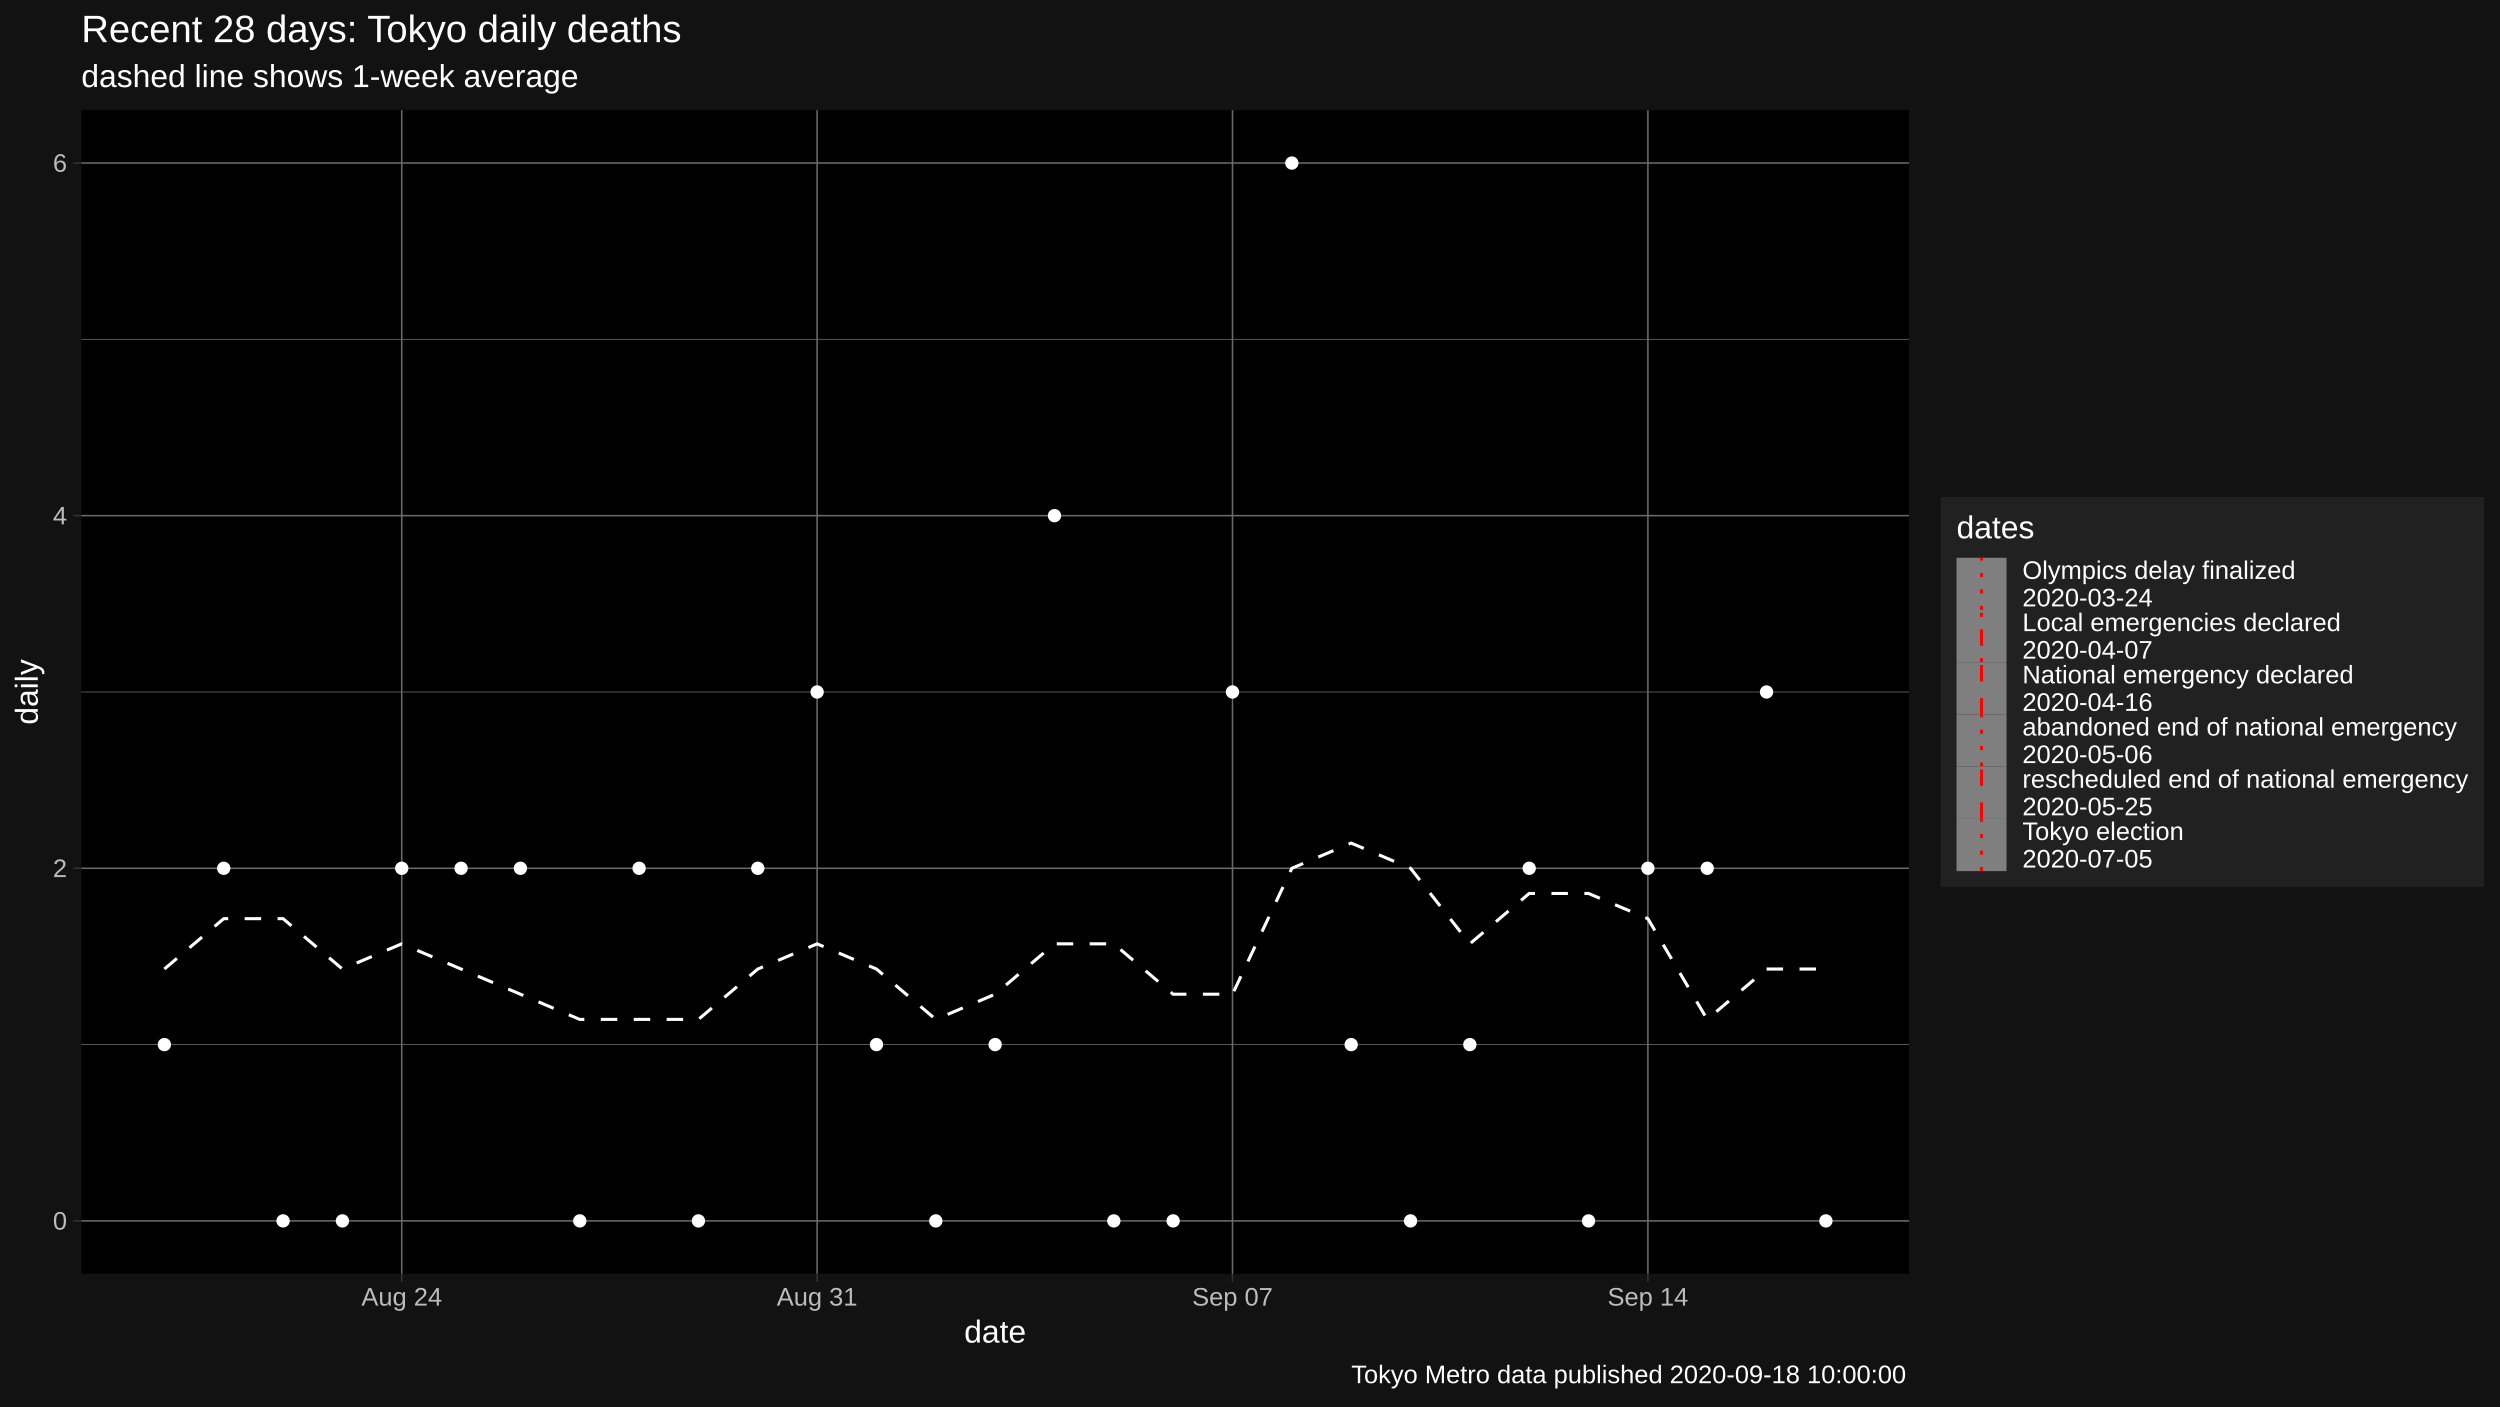
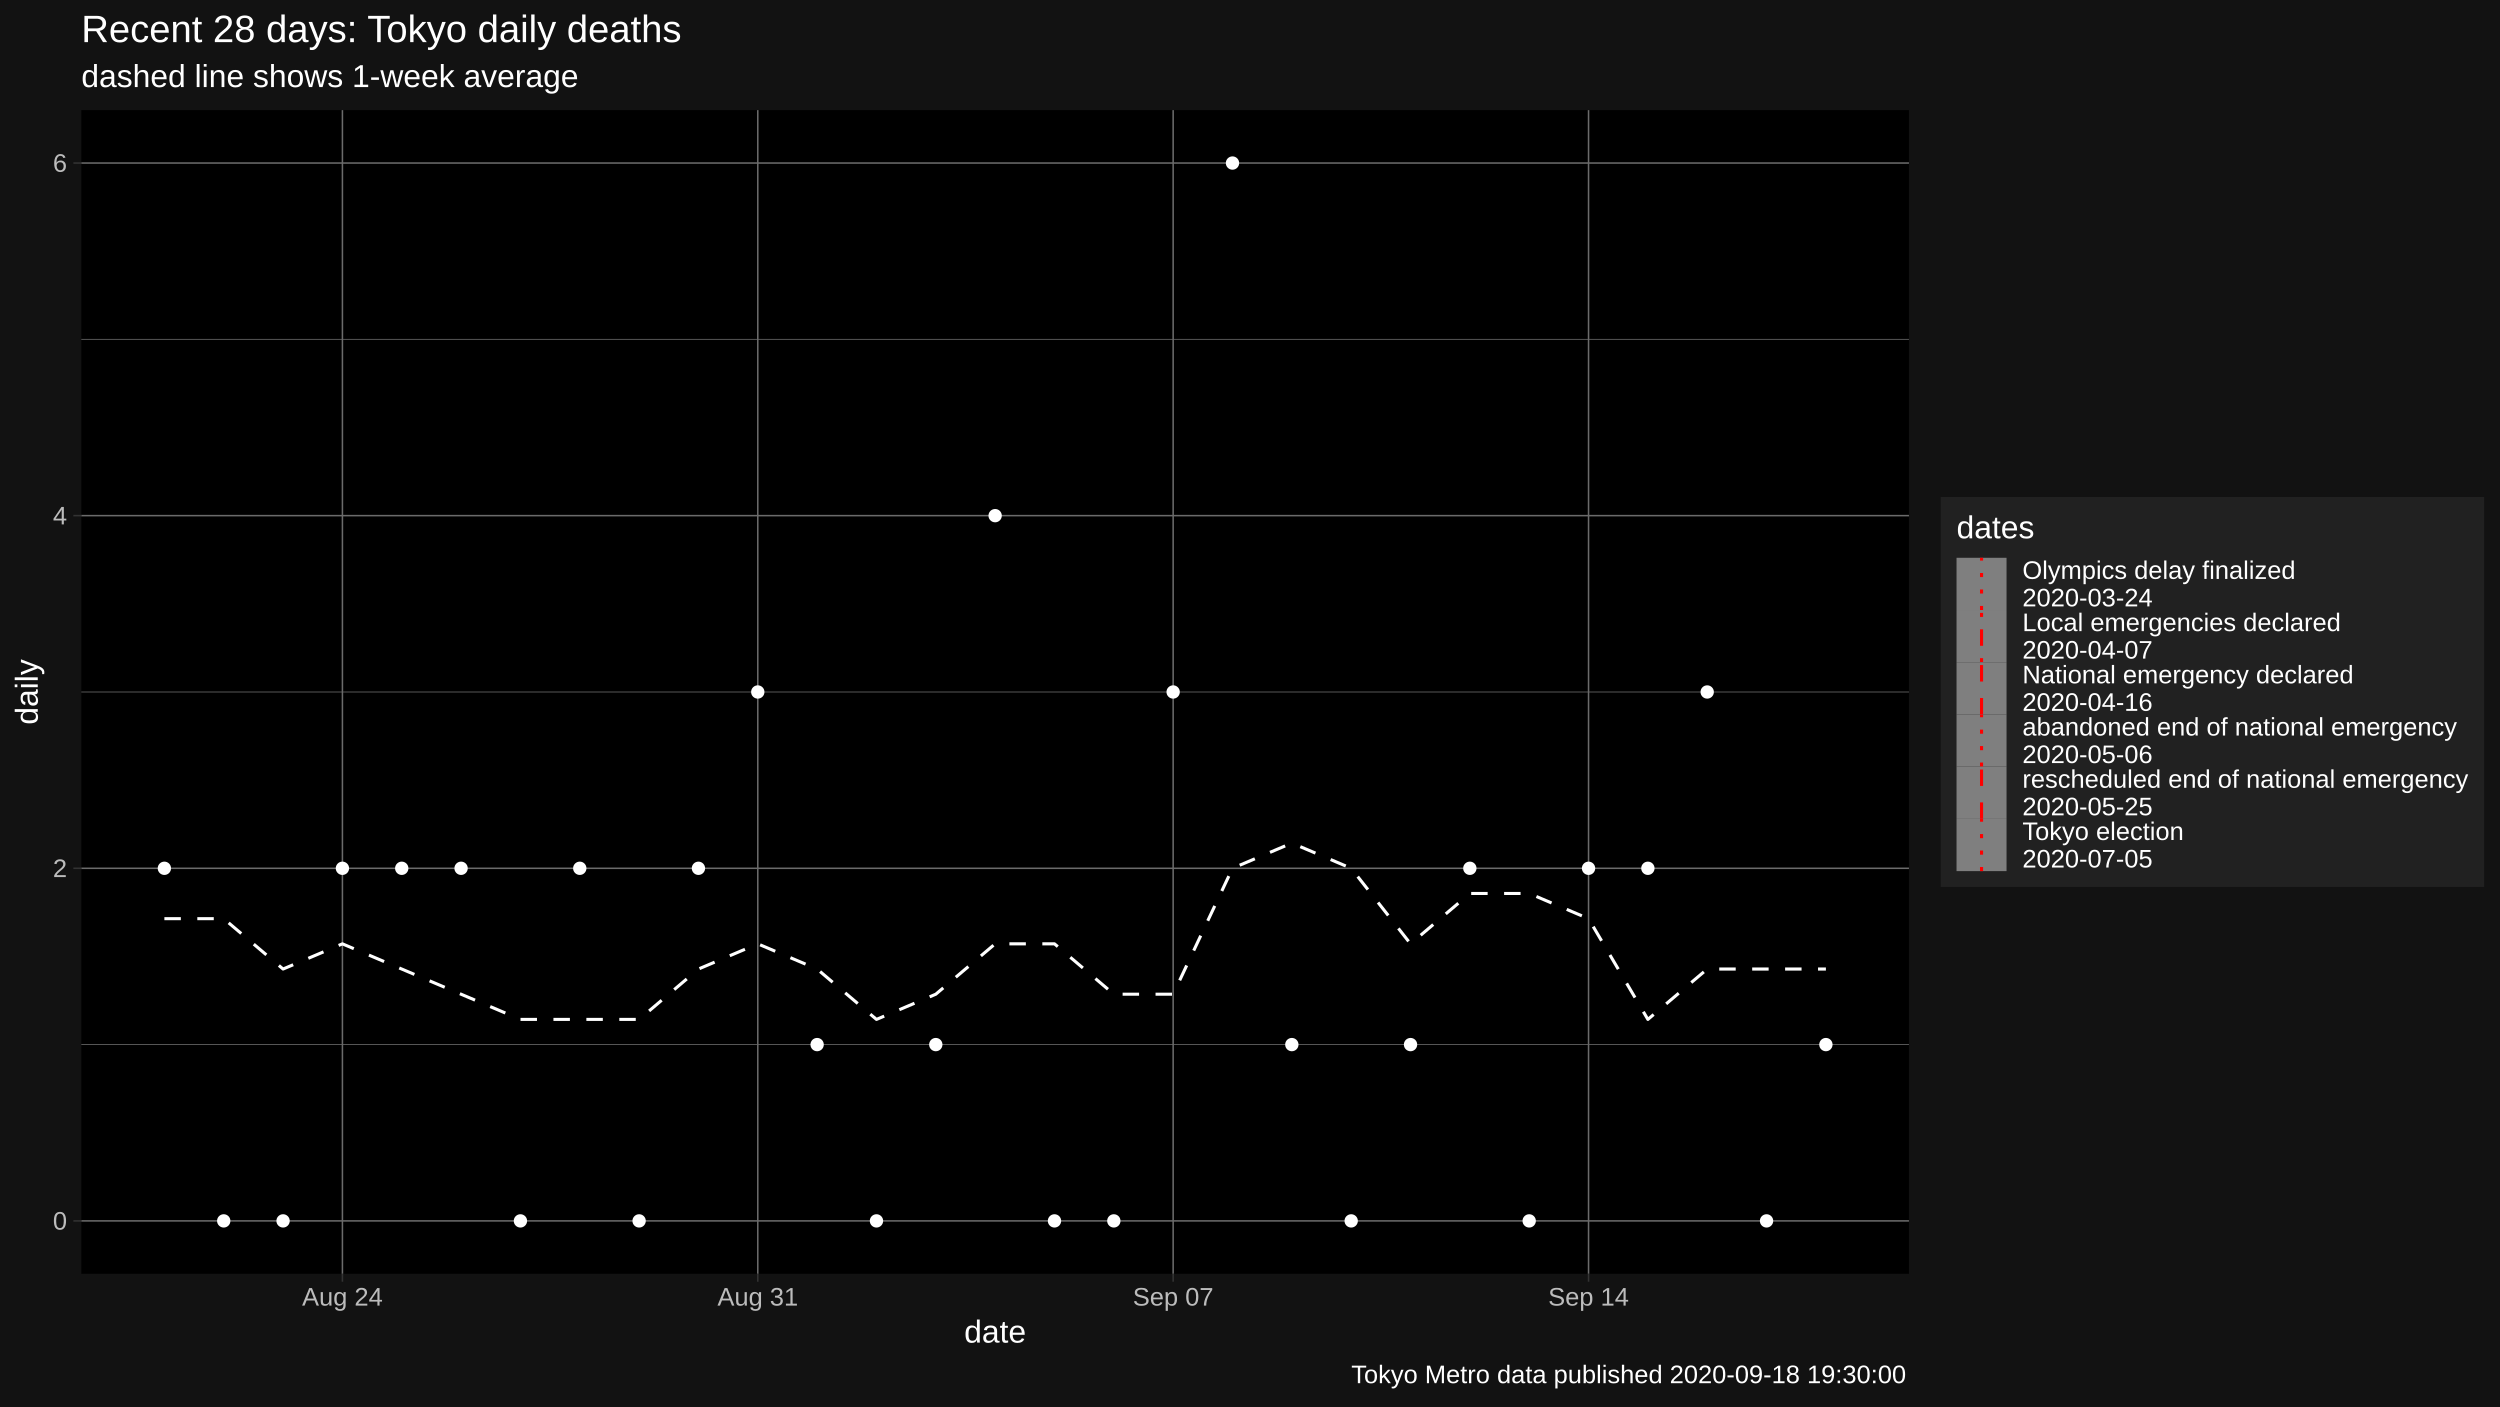
<svg xmlns="http://www.w3.org/2000/svg" viewBox="0 0 864.00 486.00">
  <defs>
    <style type="text/css">
    line, polyline, polygon, path, rect, circle {
      fill: none;
      stroke: #000000;
      stroke-linecap: round;
      stroke-linejoin: round;
      stroke-miterlimit: 10.00;
    }
  </style>
  </defs>
  <rect width="100%" height="100%" style="stroke: none; fill: #FFFFFF;" />
  <rect x="0" y="0.00" width="864.00" height="486.00" style="stroke-width: 1.07; stroke: #121212; fill: #121212;" />
  <defs>
    <clipPath id="cpMjguMTB8NjU5Ljc0fDQ0MC4yMnwzOC4wNw==">
      <rect x="28.10" y="38.07" width="631.64" height="402.15" />
    </clipPath>
  </defs>
  <rect x="28.10" y="38.07" width="631.64" height="402.15" style="stroke-width: 1.07; stroke: none; fill: #000000;" clip-path="url(#cpMjguMTB8NjU5Ljc0fDQ0MC4yMnwzOC4wNw==)" />
  <polyline points="28.10,361.01 659.74,361.01 " style="stroke-width: 0.27; stroke: #6B6B6B; stroke-linecap: butt;" clip-path="url(#cpMjguMTB8NjU5Ljc0fDQ0MC4yMnwzOC4wNw==)" />
  <polyline points="28.10,239.15 659.74,239.15 " style="stroke-width: 0.27; stroke: #6B6B6B; stroke-linecap: butt;" clip-path="url(#cpMjguMTB8NjU5Ljc0fDQ0MC4yMnwzOC4wNw==)" />
  <polyline points="28.10,117.28 659.74,117.28 " style="stroke-width: 0.27; stroke: #6B6B6B; stroke-linecap: butt;" clip-path="url(#cpMjguMTB8NjU5Ljc0fDQ0MC4yMnwzOC4wNw==)" />
  <polyline points="28.10,421.94 659.74,421.94 " style="stroke-width: 0.53; stroke: #6B6B6B; stroke-linecap: butt;" clip-path="url(#cpMjguMTB8NjU5Ljc0fDQ0MC4yMnwzOC4wNw==)" />
  <polyline points="28.10,300.08 659.74,300.08 " style="stroke-width: 0.53; stroke: #6B6B6B; stroke-linecap: butt;" clip-path="url(#cpMjguMTB8NjU5Ljc0fDQ0MC4yMnwzOC4wNw==)" />
  <polyline points="28.10,178.21 659.74,178.21 " style="stroke-width: 0.53; stroke: #6B6B6B; stroke-linecap: butt;" clip-path="url(#cpMjguMTB8NjU5Ljc0fDQ0MC4yMnwzOC4wNw==)" />
  <polyline points="28.10,56.35 659.74,56.35 " style="stroke-width: 0.53; stroke: #6B6B6B; stroke-linecap: butt;" clip-path="url(#cpMjguMTB8NjU5Ljc0fDQ0MC4yMnwzOC4wNw==)" />
-   <polyline points="138.84,440.22 138.84,38.07 " style="stroke-width: 0.53; stroke: #6B6B6B; stroke-linecap: butt;" clip-path="url(#cpMjguMTB8NjU5Ljc0fDQ0MC4yMnwzOC4wNw==)" />
-   <polyline points="282.40,440.22 282.40,38.07 " style="stroke-width: 0.53; stroke: #6B6B6B; stroke-linecap: butt;" clip-path="url(#cpMjguMTB8NjU5Ljc0fDQ0MC4yMnwzOC4wNw==)" />
-   <polyline points="425.95,440.22 425.95,38.07 " style="stroke-width: 0.53; stroke: #6B6B6B; stroke-linecap: butt;" clip-path="url(#cpMjguMTB8NjU5Ljc0fDQ0MC4yMnwzOC4wNw==)" />
-   <polyline points="569.51,440.22 569.51,38.07 " style="stroke-width: 0.53; stroke: #6B6B6B; stroke-linecap: butt;" clip-path="url(#cpMjguMTB8NjU5Ljc0fDQ0MC4yMnwzOC4wNw==)" />
-   <polyline points="56.81,334.90 77.32,317.49 97.83,317.49 118.34,334.90 138.84,326.19 159.35,334.90 179.86,343.60 200.37,352.31 220.88,352.31 241.38,352.31 261.89,334.90 282.40,326.19 302.91,334.90 323.41,352.31 343.92,343.60 364.43,326.19 384.94,326.19 405.44,343.60 425.95,343.60 446.46,300.08 466.97,291.37 487.48,300.08 507.98,326.19 528.49,308.78 549.00,308.78 569.51,317.49 590.01,352.31 610.52,334.90 631.03,334.90 " style="stroke-width: 1.07; stroke: #FFFFFF; stroke-dasharray: 5.69,5.69; stroke-linecap: butt;" clip-path="url(#cpMjguMTB8NjU5Ljc0fDQ0MC4yMnwzOC4wNw==)" />
-   <circle cx="56.81" cy="361.01" r="1.95" style="stroke-width: 0.71; stroke: #FFFFFF; fill: #FFFFFF;" clip-path="url(#cpMjguMTB8NjU5Ljc0fDQ0MC4yMnwzOC4wNw==)" />
-   <circle cx="77.32" cy="300.08" r="1.95" style="stroke-width: 0.71; stroke: #FFFFFF; fill: #FFFFFF;" clip-path="url(#cpMjguMTB8NjU5Ljc0fDQ0MC4yMnwzOC4wNw==)" />
+   <polyline points="118.34,440.22 118.34,38.07 " style="stroke-width: 0.53; stroke: #6B6B6B; stroke-linecap: butt;" clip-path="url(#cpMjguMTB8NjU5Ljc0fDQ0MC4yMnwzOC4wNw==)" />
+   <polyline points="261.89,440.22 261.89,38.07 " style="stroke-width: 0.53; stroke: #6B6B6B; stroke-linecap: butt;" clip-path="url(#cpMjguMTB8NjU5Ljc0fDQ0MC4yMnwzOC4wNw==)" />
+   <polyline points="405.44,440.22 405.44,38.07 " style="stroke-width: 0.53; stroke: #6B6B6B; stroke-linecap: butt;" clip-path="url(#cpMjguMTB8NjU5Ljc0fDQ0MC4yMnwzOC4wNw==)" />
+   <polyline points="549.00,440.22 549.00,38.07 " style="stroke-width: 0.53; stroke: #6B6B6B; stroke-linecap: butt;" clip-path="url(#cpMjguMTB8NjU5Ljc0fDQ0MC4yMnwzOC4wNw==)" />
+   <polyline points="56.81,317.49 77.32,317.49 97.83,334.90 118.34,326.19 138.84,334.90 159.35,343.60 179.86,352.31 200.37,352.31 220.88,352.31 241.38,334.90 261.89,326.19 282.40,334.90 302.91,352.31 323.41,343.60 343.92,326.19 364.43,326.19 384.94,343.60 405.44,343.60 425.95,300.08 446.46,291.37 466.97,300.08 487.48,326.19 507.98,308.78 528.49,308.78 549.00,317.49 569.51,352.31 590.01,334.90 610.52,334.90 631.03,334.90 " style="stroke-width: 1.07; stroke: #FFFFFF; stroke-dasharray: 5.69,5.69; stroke-linecap: butt;" clip-path="url(#cpMjguMTB8NjU5Ljc0fDQ0MC4yMnwzOC4wNw==)" />
+   <circle cx="56.81" cy="300.08" r="1.95" style="stroke-width: 0.71; stroke: #FFFFFF; fill: #FFFFFF;" clip-path="url(#cpMjguMTB8NjU5Ljc0fDQ0MC4yMnwzOC4wNw==)" />
+   <circle cx="77.32" cy="421.94" r="1.95" style="stroke-width: 0.71; stroke: #FFFFFF; fill: #FFFFFF;" clip-path="url(#cpMjguMTB8NjU5Ljc0fDQ0MC4yMnwzOC4wNw==)" />
  <circle cx="97.83" cy="421.94" r="1.95" style="stroke-width: 0.71; stroke: #FFFFFF; fill: #FFFFFF;" clip-path="url(#cpMjguMTB8NjU5Ljc0fDQ0MC4yMnwzOC4wNw==)" />
-   <circle cx="118.34" cy="421.94" r="1.95" style="stroke-width: 0.71; stroke: #FFFFFF; fill: #FFFFFF;" clip-path="url(#cpMjguMTB8NjU5Ljc0fDQ0MC4yMnwzOC4wNw==)" />
+   <circle cx="118.34" cy="300.08" r="1.95" style="stroke-width: 0.71; stroke: #FFFFFF; fill: #FFFFFF;" clip-path="url(#cpMjguMTB8NjU5Ljc0fDQ0MC4yMnwzOC4wNw==)" />
  <circle cx="138.84" cy="300.08" r="1.95" style="stroke-width: 0.71; stroke: #FFFFFF; fill: #FFFFFF;" clip-path="url(#cpMjguMTB8NjU5Ljc0fDQ0MC4yMnwzOC4wNw==)" />
  <circle cx="159.35" cy="300.08" r="1.95" style="stroke-width: 0.71; stroke: #FFFFFF; fill: #FFFFFF;" clip-path="url(#cpMjguMTB8NjU5Ljc0fDQ0MC4yMnwzOC4wNw==)" />
-   <circle cx="179.86" cy="300.08" r="1.95" style="stroke-width: 0.71; stroke: #FFFFFF; fill: #FFFFFF;" clip-path="url(#cpMjguMTB8NjU5Ljc0fDQ0MC4yMnwzOC4wNw==)" />
-   <circle cx="200.37" cy="421.94" r="1.95" style="stroke-width: 0.71; stroke: #FFFFFF; fill: #FFFFFF;" clip-path="url(#cpMjguMTB8NjU5Ljc0fDQ0MC4yMnwzOC4wNw==)" />
-   <circle cx="220.88" cy="300.08" r="1.95" style="stroke-width: 0.71; stroke: #FFFFFF; fill: #FFFFFF;" clip-path="url(#cpMjguMTB8NjU5Ljc0fDQ0MC4yMnwzOC4wNw==)" />
-   <circle cx="241.38" cy="421.94" r="1.95" style="stroke-width: 0.71; stroke: #FFFFFF; fill: #FFFFFF;" clip-path="url(#cpMjguMTB8NjU5Ljc0fDQ0MC4yMnwzOC4wNw==)" />
-   <circle cx="261.89" cy="300.08" r="1.95" style="stroke-width: 0.71; stroke: #FFFFFF; fill: #FFFFFF;" clip-path="url(#cpMjguMTB8NjU5Ljc0fDQ0MC4yMnwzOC4wNw==)" />
-   <circle cx="282.40" cy="239.15" r="1.95" style="stroke-width: 0.71; stroke: #FFFFFF; fill: #FFFFFF;" clip-path="url(#cpMjguMTB8NjU5Ljc0fDQ0MC4yMnwzOC4wNw==)" />
-   <circle cx="302.91" cy="361.01" r="1.95" style="stroke-width: 0.71; stroke: #FFFFFF; fill: #FFFFFF;" clip-path="url(#cpMjguMTB8NjU5Ljc0fDQ0MC4yMnwzOC4wNw==)" />
-   <circle cx="323.41" cy="421.94" r="1.95" style="stroke-width: 0.71; stroke: #FFFFFF; fill: #FFFFFF;" clip-path="url(#cpMjguMTB8NjU5Ljc0fDQ0MC4yMnwzOC4wNw==)" />
-   <circle cx="343.92" cy="361.01" r="1.95" style="stroke-width: 0.71; stroke: #FFFFFF; fill: #FFFFFF;" clip-path="url(#cpMjguMTB8NjU5Ljc0fDQ0MC4yMnwzOC4wNw==)" />
-   <circle cx="364.43" cy="178.21" r="1.95" style="stroke-width: 0.71; stroke: #FFFFFF; fill: #FFFFFF;" clip-path="url(#cpMjguMTB8NjU5Ljc0fDQ0MC4yMnwzOC4wNw==)" />
+   <circle cx="179.86" cy="421.94" r="1.95" style="stroke-width: 0.71; stroke: #FFFFFF; fill: #FFFFFF;" clip-path="url(#cpMjguMTB8NjU5Ljc0fDQ0MC4yMnwzOC4wNw==)" />
+   <circle cx="200.37" cy="300.08" r="1.95" style="stroke-width: 0.71; stroke: #FFFFFF; fill: #FFFFFF;" clip-path="url(#cpMjguMTB8NjU5Ljc0fDQ0MC4yMnwzOC4wNw==)" />
+   <circle cx="220.88" cy="421.94" r="1.95" style="stroke-width: 0.71; stroke: #FFFFFF; fill: #FFFFFF;" clip-path="url(#cpMjguMTB8NjU5Ljc0fDQ0MC4yMnwzOC4wNw==)" />
+   <circle cx="241.38" cy="300.08" r="1.95" style="stroke-width: 0.71; stroke: #FFFFFF; fill: #FFFFFF;" clip-path="url(#cpMjguMTB8NjU5Ljc0fDQ0MC4yMnwzOC4wNw==)" />
+   <circle cx="261.89" cy="239.15" r="1.95" style="stroke-width: 0.71; stroke: #FFFFFF; fill: #FFFFFF;" clip-path="url(#cpMjguMTB8NjU5Ljc0fDQ0MC4yMnwzOC4wNw==)" />
+   <circle cx="282.40" cy="361.01" r="1.95" style="stroke-width: 0.71; stroke: #FFFFFF; fill: #FFFFFF;" clip-path="url(#cpMjguMTB8NjU5Ljc0fDQ0MC4yMnwzOC4wNw==)" />
+   <circle cx="302.91" cy="421.94" r="1.95" style="stroke-width: 0.71; stroke: #FFFFFF; fill: #FFFFFF;" clip-path="url(#cpMjguMTB8NjU5Ljc0fDQ0MC4yMnwzOC4wNw==)" />
+   <circle cx="323.41" cy="361.01" r="1.95" style="stroke-width: 0.71; stroke: #FFFFFF; fill: #FFFFFF;" clip-path="url(#cpMjguMTB8NjU5Ljc0fDQ0MC4yMnwzOC4wNw==)" />
+   <circle cx="343.92" cy="178.21" r="1.95" style="stroke-width: 0.71; stroke: #FFFFFF; fill: #FFFFFF;" clip-path="url(#cpMjguMTB8NjU5Ljc0fDQ0MC4yMnwzOC4wNw==)" />
+   <circle cx="364.43" cy="421.94" r="1.95" style="stroke-width: 0.71; stroke: #FFFFFF; fill: #FFFFFF;" clip-path="url(#cpMjguMTB8NjU5Ljc0fDQ0MC4yMnwzOC4wNw==)" />
  <circle cx="384.94" cy="421.94" r="1.95" style="stroke-width: 0.71; stroke: #FFFFFF; fill: #FFFFFF;" clip-path="url(#cpMjguMTB8NjU5Ljc0fDQ0MC4yMnwzOC4wNw==)" />
-   <circle cx="405.44" cy="421.94" r="1.95" style="stroke-width: 0.71; stroke: #FFFFFF; fill: #FFFFFF;" clip-path="url(#cpMjguMTB8NjU5Ljc0fDQ0MC4yMnwzOC4wNw==)" />
-   <circle cx="425.95" cy="239.15" r="1.95" style="stroke-width: 0.71; stroke: #FFFFFF; fill: #FFFFFF;" clip-path="url(#cpMjguMTB8NjU5Ljc0fDQ0MC4yMnwzOC4wNw==)" />
-   <circle cx="446.46" cy="56.35" r="1.95" style="stroke-width: 0.71; stroke: #FFFFFF; fill: #FFFFFF;" clip-path="url(#cpMjguMTB8NjU5Ljc0fDQ0MC4yMnwzOC4wNw==)" />
-   <circle cx="466.97" cy="361.01" r="1.95" style="stroke-width: 0.71; stroke: #FFFFFF; fill: #FFFFFF;" clip-path="url(#cpMjguMTB8NjU5Ljc0fDQ0MC4yMnwzOC4wNw==)" />
-   <circle cx="487.48" cy="421.94" r="1.95" style="stroke-width: 0.71; stroke: #FFFFFF; fill: #FFFFFF;" clip-path="url(#cpMjguMTB8NjU5Ljc0fDQ0MC4yMnwzOC4wNw==)" />
-   <circle cx="507.98" cy="361.01" r="1.95" style="stroke-width: 0.71; stroke: #FFFFFF; fill: #FFFFFF;" clip-path="url(#cpMjguMTB8NjU5Ljc0fDQ0MC4yMnwzOC4wNw==)" />
-   <circle cx="528.49" cy="300.08" r="1.95" style="stroke-width: 0.71; stroke: #FFFFFF; fill: #FFFFFF;" clip-path="url(#cpMjguMTB8NjU5Ljc0fDQ0MC4yMnwzOC4wNw==)" />
-   <circle cx="549.00" cy="421.94" r="1.95" style="stroke-width: 0.71; stroke: #FFFFFF; fill: #FFFFFF;" clip-path="url(#cpMjguMTB8NjU5Ljc0fDQ0MC4yMnwzOC4wNw==)" />
+   <circle cx="405.44" cy="239.15" r="1.95" style="stroke-width: 0.71; stroke: #FFFFFF; fill: #FFFFFF;" clip-path="url(#cpMjguMTB8NjU5Ljc0fDQ0MC4yMnwzOC4wNw==)" />
+   <circle cx="425.95" cy="56.35" r="1.95" style="stroke-width: 0.71; stroke: #FFFFFF; fill: #FFFFFF;" clip-path="url(#cpMjguMTB8NjU5Ljc0fDQ0MC4yMnwzOC4wNw==)" />
+   <circle cx="446.46" cy="361.01" r="1.95" style="stroke-width: 0.71; stroke: #FFFFFF; fill: #FFFFFF;" clip-path="url(#cpMjguMTB8NjU5Ljc0fDQ0MC4yMnwzOC4wNw==)" />
+   <circle cx="466.97" cy="421.94" r="1.95" style="stroke-width: 0.71; stroke: #FFFFFF; fill: #FFFFFF;" clip-path="url(#cpMjguMTB8NjU5Ljc0fDQ0MC4yMnwzOC4wNw==)" />
+   <circle cx="487.48" cy="361.01" r="1.95" style="stroke-width: 0.71; stroke: #FFFFFF; fill: #FFFFFF;" clip-path="url(#cpMjguMTB8NjU5Ljc0fDQ0MC4yMnwzOC4wNw==)" />
+   <circle cx="507.98" cy="300.08" r="1.95" style="stroke-width: 0.71; stroke: #FFFFFF; fill: #FFFFFF;" clip-path="url(#cpMjguMTB8NjU5Ljc0fDQ0MC4yMnwzOC4wNw==)" />
+   <circle cx="528.49" cy="421.94" r="1.95" style="stroke-width: 0.71; stroke: #FFFFFF; fill: #FFFFFF;" clip-path="url(#cpMjguMTB8NjU5Ljc0fDQ0MC4yMnwzOC4wNw==)" />
+   <circle cx="549.00" cy="300.08" r="1.95" style="stroke-width: 0.71; stroke: #FFFFFF; fill: #FFFFFF;" clip-path="url(#cpMjguMTB8NjU5Ljc0fDQ0MC4yMnwzOC4wNw==)" />
  <circle cx="569.51" cy="300.08" r="1.95" style="stroke-width: 0.71; stroke: #FFFFFF; fill: #FFFFFF;" clip-path="url(#cpMjguMTB8NjU5Ljc0fDQ0MC4yMnwzOC4wNw==)" />
-   <circle cx="590.01" cy="300.08" r="1.95" style="stroke-width: 0.71; stroke: #FFFFFF; fill: #FFFFFF;" clip-path="url(#cpMjguMTB8NjU5Ljc0fDQ0MC4yMnwzOC4wNw==)" />
-   <circle cx="610.52" cy="239.15" r="1.95" style="stroke-width: 0.71; stroke: #FFFFFF; fill: #FFFFFF;" clip-path="url(#cpMjguMTB8NjU5Ljc0fDQ0MC4yMnwzOC4wNw==)" />
-   <circle cx="631.03" cy="421.94" r="1.95" style="stroke-width: 0.71; stroke: #FFFFFF; fill: #FFFFFF;" clip-path="url(#cpMjguMTB8NjU5Ljc0fDQ0MC4yMnwzOC4wNw==)" />
+   <circle cx="590.01" cy="239.15" r="1.95" style="stroke-width: 0.71; stroke: #FFFFFF; fill: #FFFFFF;" clip-path="url(#cpMjguMTB8NjU5Ljc0fDQ0MC4yMnwzOC4wNw==)" />
+   <circle cx="610.52" cy="421.94" r="1.95" style="stroke-width: 0.71; stroke: #FFFFFF; fill: #FFFFFF;" clip-path="url(#cpMjguMTB8NjU5Ljc0fDQ0MC4yMnwzOC4wNw==)" />
+   <circle cx="631.03" cy="361.01" r="1.95" style="stroke-width: 0.71; stroke: #FFFFFF; fill: #FFFFFF;" clip-path="url(#cpMjguMTB8NjU5Ljc0fDQ0MC4yMnwzOC4wNw==)" />
  <defs>
    <clipPath id="cpMC4wMHw4NjQuMDB8NDg2LjAwfDAuMDA=">
      <rect x="0.00" y="0.00" width="864.00" height="486.00" />
    </clipPath>
  </defs>
  <g clip-path="url(#cpMC4wMHw4NjQuMDB8NDg2LjAwfDAuMDA=)">
    <text x="18.28" y="424.97" style="font-size: 8.80px; fill: #BCBCBC; font-family: Liberation Sans;" textLength="4.89px" lengthAdjust="spacingAndGlyphs">0</text>
  </g>
  <g clip-path="url(#cpMC4wMHw4NjQuMDB8NDg2LjAwfDAuMDA=)">
    <text x="18.28" y="303.11" style="font-size: 8.80px; fill: #BCBCBC; font-family: Liberation Sans;" textLength="4.89px" lengthAdjust="spacingAndGlyphs">2</text>
  </g>
  <g clip-path="url(#cpMC4wMHw4NjQuMDB8NDg2LjAwfDAuMDA=)">
    <text x="18.28" y="181.24" style="font-size: 8.80px; fill: #BCBCBC; font-family: Liberation Sans;" textLength="4.89px" lengthAdjust="spacingAndGlyphs">4</text>
  </g>
  <g clip-path="url(#cpMC4wMHw4NjQuMDB8NDg2LjAwfDAuMDA=)">
    <text x="18.28" y="59.38" style="font-size: 8.80px; fill: #BCBCBC; font-family: Liberation Sans;" textLength="4.89px" lengthAdjust="spacingAndGlyphs">6</text>
  </g>
  <polyline points="25.36,421.94 28.10,421.94 " style="stroke-width: 0.53; stroke: #333333; stroke-linecap: butt;" clip-path="url(#cpMC4wMHw4NjQuMDB8NDg2LjAwfDAuMDA=)" />
  <polyline points="25.36,300.08 28.10,300.08 " style="stroke-width: 0.53; stroke: #333333; stroke-linecap: butt;" clip-path="url(#cpMC4wMHw4NjQuMDB8NDg2LjAwfDAuMDA=)" />
  <polyline points="25.36,178.21 28.10,178.21 " style="stroke-width: 0.53; stroke: #333333; stroke-linecap: butt;" clip-path="url(#cpMC4wMHw4NjQuMDB8NDg2LjAwfDAuMDA=)" />
  <polyline points="25.36,56.35 28.10,56.35 " style="stroke-width: 0.53; stroke: #333333; stroke-linecap: butt;" clip-path="url(#cpMC4wMHw4NjQuMDB8NDg2LjAwfDAuMDA=)" />
-   <polyline points="138.84,442.96 138.84,440.22 " style="stroke-width: 0.53; stroke: #333333; stroke-linecap: butt;" clip-path="url(#cpMC4wMHw4NjQuMDB8NDg2LjAwfDAuMDA=)" />
-   <polyline points="282.40,442.96 282.40,440.22 " style="stroke-width: 0.53; stroke: #333333; stroke-linecap: butt;" clip-path="url(#cpMC4wMHw4NjQuMDB8NDg2LjAwfDAuMDA=)" />
-   <polyline points="425.95,442.96 425.95,440.22 " style="stroke-width: 0.53; stroke: #333333; stroke-linecap: butt;" clip-path="url(#cpMC4wMHw4NjQuMDB8NDg2LjAwfDAuMDA=)" />
-   <polyline points="569.51,442.96 569.51,440.22 " style="stroke-width: 0.53; stroke: #333333; stroke-linecap: butt;" clip-path="url(#cpMC4wMHw4NjQuMDB8NDg2LjAwfDAuMDA=)" />
+   <polyline points="118.34,442.96 118.34,440.22 " style="stroke-width: 0.53; stroke: #333333; stroke-linecap: butt;" clip-path="url(#cpMC4wMHw4NjQuMDB8NDg2LjAwfDAuMDA=)" />
+   <polyline points="261.89,442.96 261.89,440.22 " style="stroke-width: 0.53; stroke: #333333; stroke-linecap: butt;" clip-path="url(#cpMC4wMHw4NjQuMDB8NDg2LjAwfDAuMDA=)" />
+   <polyline points="405.44,442.96 405.44,440.22 " style="stroke-width: 0.53; stroke: #333333; stroke-linecap: butt;" clip-path="url(#cpMC4wMHw4NjQuMDB8NDg2LjAwfDAuMDA=)" />
+   <polyline points="549.00,442.96 549.00,440.22 " style="stroke-width: 0.53; stroke: #333333; stroke-linecap: butt;" clip-path="url(#cpMC4wMHw4NjQuMDB8NDg2LjAwfDAuMDA=)" />
  <g clip-path="url(#cpMC4wMHw4NjQuMDB8NDg2LjAwfDAuMDA=)">
-     <text x="124.90" y="451.21" style="font-size: 8.80px; fill: #BCBCBC; font-family: Liberation Sans;" textLength="27.89px" lengthAdjust="spacingAndGlyphs">Aug 24</text>
+     <text x="104.39" y="451.21" style="font-size: 8.80px; fill: #BCBCBC; font-family: Liberation Sans;" textLength="27.89px" lengthAdjust="spacingAndGlyphs">Aug 24</text>
  </g>
  <g clip-path="url(#cpMC4wMHw4NjQuMDB8NDg2LjAwfDAuMDA=)">
-     <text x="268.45" y="451.21" style="font-size: 8.80px; fill: #BCBCBC; font-family: Liberation Sans;" textLength="27.89px" lengthAdjust="spacingAndGlyphs">Aug 31</text>
+     <text x="247.95" y="451.21" style="font-size: 8.80px; fill: #BCBCBC; font-family: Liberation Sans;" textLength="27.89px" lengthAdjust="spacingAndGlyphs">Aug 31</text>
  </g>
  <g clip-path="url(#cpMC4wMHw4NjQuMDB8NDg2LjAwfDAuMDA=)">
-     <text x="412.01" y="451.21" style="font-size: 8.80px; fill: #BCBCBC; font-family: Liberation Sans;" textLength="27.89px" lengthAdjust="spacingAndGlyphs">Sep 07</text>
+     <text x="391.50" y="451.21" style="font-size: 8.80px; fill: #BCBCBC; font-family: Liberation Sans;" textLength="27.89px" lengthAdjust="spacingAndGlyphs">Sep 07</text>
  </g>
  <g clip-path="url(#cpMC4wMHw4NjQuMDB8NDg2LjAwfDAuMDA=)">
-     <text x="555.56" y="451.21" style="font-size: 8.80px; fill: #BCBCBC; font-family: Liberation Sans;" textLength="27.89px" lengthAdjust="spacingAndGlyphs">Sep 14</text>
+     <text x="535.05" y="451.21" style="font-size: 8.80px; fill: #BCBCBC; font-family: Liberation Sans;" textLength="27.89px" lengthAdjust="spacingAndGlyphs">Sep 14</text>
  </g>
  <g clip-path="url(#cpMC4wMHw4NjQuMDB8NDg2LjAwfDAuMDA=)">
    <text x="333.22" y="464.01" style="font-size: 11.00px; fill: #FFFFFF; font-family: Liberation Sans;" textLength="21.41px" lengthAdjust="spacingAndGlyphs">date</text>
  </g>
  <g clip-path="url(#cpMC4wMHw4NjQuMDB8NDg2LjAwfDAuMDA=)">
    <text transform="translate(13.05,250.46) rotate(-90)" style="font-size: 11.00px; fill: #FFFFFF; font-family: Liberation Sans;" textLength="22.62px" lengthAdjust="spacingAndGlyphs">daily</text>
  </g>
  <rect x="670.70" y="171.75" width="187.82" height="134.79" style="stroke-width: 1.07; stroke: none; fill: #212121;" clip-path="url(#cpMC4wMHw4NjQuMDB8NDg2LjAwfDAuMDA=)" />
  <g clip-path="url(#cpMC4wMHw4NjQuMDB8NDg2LjAwfDAuMDA=)">
    <text x="676.18" y="186.04" style="font-size: 11.00px; fill: #FFFFFF; font-family: Liberation Sans;" textLength="26.91px" lengthAdjust="spacingAndGlyphs">dates</text>
  </g>
  <rect x="676.18" y="192.77" width="17.28" height="18.05" style="stroke-width: 1.07; stroke: none; fill: #7F7F7F;" clip-path="url(#cpMC4wMHw4NjQuMDB8NDg2LjAwfDAuMDA=)" />
  <line x1="684.82" y1="210.82" x2="684.82" y2="192.77" style="stroke-width: 1.07; stroke: #FF0000; stroke-dasharray: 1.42,4.27; stroke-linecap: butt;" clip-path="url(#cpMC4wMHw4NjQuMDB8NDg2LjAwfDAuMDA=)" />
  <rect x="676.18" y="210.82" width="17.28" height="18.05" style="stroke-width: 1.07; stroke: none; fill: #7F7F7F;" clip-path="url(#cpMC4wMHw4NjQuMDB8NDg2LjAwfDAuMDA=)" />
  <line x1="684.82" y1="228.87" x2="684.82" y2="210.82" style="stroke-width: 1.07; stroke: #FF0000; stroke-dasharray: 1.42,4.27,5.69,4.27; stroke-linecap: butt;" clip-path="url(#cpMC4wMHw4NjQuMDB8NDg2LjAwfDAuMDA=)" />
  <rect x="676.18" y="228.87" width="17.28" height="18.05" style="stroke-width: 1.07; stroke: none; fill: #7F7F7F;" clip-path="url(#cpMC4wMHw4NjQuMDB8NDg2LjAwfDAuMDA=)" />
  <line x1="684.82" y1="246.91" x2="684.82" y2="228.87" style="stroke-width: 1.07; stroke: #FF0000; stroke-dasharray: 5.69,5.69; stroke-linecap: butt;" clip-path="url(#cpMC4wMHw4NjQuMDB8NDg2LjAwfDAuMDA=)" />
  <rect x="676.18" y="246.91" width="17.28" height="18.05" style="stroke-width: 1.07; stroke: none; fill: #7F7F7F;" clip-path="url(#cpMC4wMHw4NjQuMDB8NDg2LjAwfDAuMDA=)" />
  <line x1="684.82" y1="264.96" x2="684.82" y2="246.91" style="stroke-width: 1.07; stroke: #FF0000; stroke-dasharray: 1.42,4.27; stroke-linecap: butt;" clip-path="url(#cpMC4wMHw4NjQuMDB8NDg2LjAwfDAuMDA=)" />
  <rect x="676.18" y="264.96" width="17.28" height="18.05" style="stroke-width: 1.07; stroke: none; fill: #7F7F7F;" clip-path="url(#cpMC4wMHw4NjQuMDB8NDg2LjAwfDAuMDA=)" />
  <line x1="684.82" y1="283.01" x2="684.82" y2="264.96" style="stroke-width: 1.07; stroke: #FF0000; stroke-dasharray: 5.69,5.69; stroke-linecap: butt;" clip-path="url(#cpMC4wMHw4NjQuMDB8NDg2LjAwfDAuMDA=)" />
  <rect x="676.18" y="283.01" width="17.28" height="18.05" style="stroke-width: 1.07; stroke: none; fill: #7F7F7F;" clip-path="url(#cpMC4wMHw4NjQuMDB8NDg2LjAwfDAuMDA=)" />
  <line x1="684.82" y1="301.06" x2="684.82" y2="283.01" style="stroke-width: 1.07; stroke: #FF0000; stroke-dasharray: 1.42,4.27; stroke-linecap: butt;" clip-path="url(#cpMC4wMHw4NjQuMDB8NDg2LjAwfDAuMDA=)" />
  <g clip-path="url(#cpMC4wMHw4NjQuMDB8NDg2LjAwfDAuMDA=)">
    <text x="698.94" y="200.07" style="font-size: 8.80px; fill: #FFFFFF; font-family: Liberation Sans;" textLength="94.39px" lengthAdjust="spacingAndGlyphs">Olympics delay finalized</text>
  </g>
  <g clip-path="url(#cpMC4wMHw4NjQuMDB8NDg2LjAwfDAuMDA=)">
    <text x="698.94" y="209.57" style="font-size: 8.80px; fill: #FFFFFF; font-family: Liberation Sans;" textLength="45.01px" lengthAdjust="spacingAndGlyphs">2020-03-24</text>
  </g>
  <g clip-path="url(#cpMC4wMHw4NjQuMDB8NDg2LjAwfDAuMDA=)">
    <text x="698.94" y="218.12" style="font-size: 8.80px; fill: #FFFFFF; font-family: Liberation Sans;" textLength="110.06px" lengthAdjust="spacingAndGlyphs">Local emergencies declared</text>
  </g>
  <g clip-path="url(#cpMC4wMHw4NjQuMDB8NDg2LjAwfDAuMDA=)">
    <text x="698.94" y="227.62" style="font-size: 8.80px; fill: #FFFFFF; font-family: Liberation Sans;" textLength="45.01px" lengthAdjust="spacingAndGlyphs">2020-04-07</text>
  </g>
  <g clip-path="url(#cpMC4wMHw4NjQuMDB8NDg2LjAwfDAuMDA=)">
    <text x="698.94" y="236.17" style="font-size: 8.80px; fill: #FFFFFF; font-family: Liberation Sans;" textLength="114.46px" lengthAdjust="spacingAndGlyphs">National emergency declared</text>
  </g>
  <g clip-path="url(#cpMC4wMHw4NjQuMDB8NDg2LjAwfDAuMDA=)">
    <text x="698.94" y="245.67" style="font-size: 8.80px; fill: #FFFFFF; font-family: Liberation Sans;" textLength="45.01px" lengthAdjust="spacingAndGlyphs">2020-04-16</text>
  </g>
  <g clip-path="url(#cpMC4wMHw4NjQuMDB8NDg2LjAwfDAuMDA=)">
    <text x="698.94" y="254.21" style="font-size: 8.80px; fill: #FFFFFF; font-family: Liberation Sans;" textLength="150.21px" lengthAdjust="spacingAndGlyphs">abandoned end of national emergency</text>
  </g>
  <g clip-path="url(#cpMC4wMHw4NjQuMDB8NDg2LjAwfDAuMDA=)">
    <text x="698.94" y="263.72" style="font-size: 8.80px; fill: #FFFFFF; font-family: Liberation Sans;" textLength="45.01px" lengthAdjust="spacingAndGlyphs">2020-05-06</text>
  </g>
  <g clip-path="url(#cpMC4wMHw4NjQuMDB8NDg2LjAwfDAuMDA=)">
    <text x="698.94" y="272.26" style="font-size: 8.80px; fill: #FFFFFF; font-family: Liberation Sans;" textLength="154.10px" lengthAdjust="spacingAndGlyphs">rescheduled end of national emergency</text>
  </g>
  <g clip-path="url(#cpMC4wMHw4NjQuMDB8NDg2LjAwfDAuMDA=)">
    <text x="698.94" y="281.77" style="font-size: 8.80px; fill: #FFFFFF; font-family: Liberation Sans;" textLength="45.01px" lengthAdjust="spacingAndGlyphs">2020-05-25</text>
  </g>
  <g clip-path="url(#cpMC4wMHw4NjQuMDB8NDg2LjAwfDAuMDA=)">
    <text x="698.94" y="290.31" style="font-size: 8.80px; fill: #FFFFFF; font-family: Liberation Sans;" textLength="56.74px" lengthAdjust="spacingAndGlyphs">Tokyo election</text>
  </g>
  <g clip-path="url(#cpMC4wMHw4NjQuMDB8NDg2LjAwfDAuMDA=)">
    <text x="698.94" y="299.81" style="font-size: 8.80px; fill: #FFFFFF; font-family: Liberation Sans;" textLength="45.01px" lengthAdjust="spacingAndGlyphs">2020-07-05</text>
  </g>
  <g clip-path="url(#cpMC4wMHw4NjQuMDB8NDg2LjAwfDAuMDA=)">
    <text x="28.10" y="30.10" style="font-size: 11.00px; fill: #FFFFFF; font-family: Liberation Sans;" textLength="171.83px" lengthAdjust="spacingAndGlyphs">dashed line shows 1-week average</text>
  </g>
  <g clip-path="url(#cpMC4wMHw4NjQuMDB8NDg2LjAwfDAuMDA=)">
    <text x="28.10" y="14.56" style="font-size: 13.20px; fill: #FFFFFF; font-family: Liberation Sans;" textLength="209.12px" lengthAdjust="spacingAndGlyphs">Recent 28 days: Tokyo daily deaths</text>
  </g>
  <g clip-path="url(#cpMC4wMHw4NjQuMDB8NDg2LjAwfDAuMDA=)">
-     <text x="466.99" y="478.03" style="font-size: 8.80px; fill: #FFFFFF; font-family: Liberation Sans;" textLength="192.75px" lengthAdjust="spacingAndGlyphs">Tokyo Metro data published 2020-09-18 10:00:00</text>
+     <text x="466.99" y="478.03" style="font-size: 8.80px; fill: #FFFFFF; font-family: Liberation Sans;" textLength="192.75px" lengthAdjust="spacingAndGlyphs">Tokyo Metro data published 2020-09-18 19:30:00</text>
  </g>
</svg>
